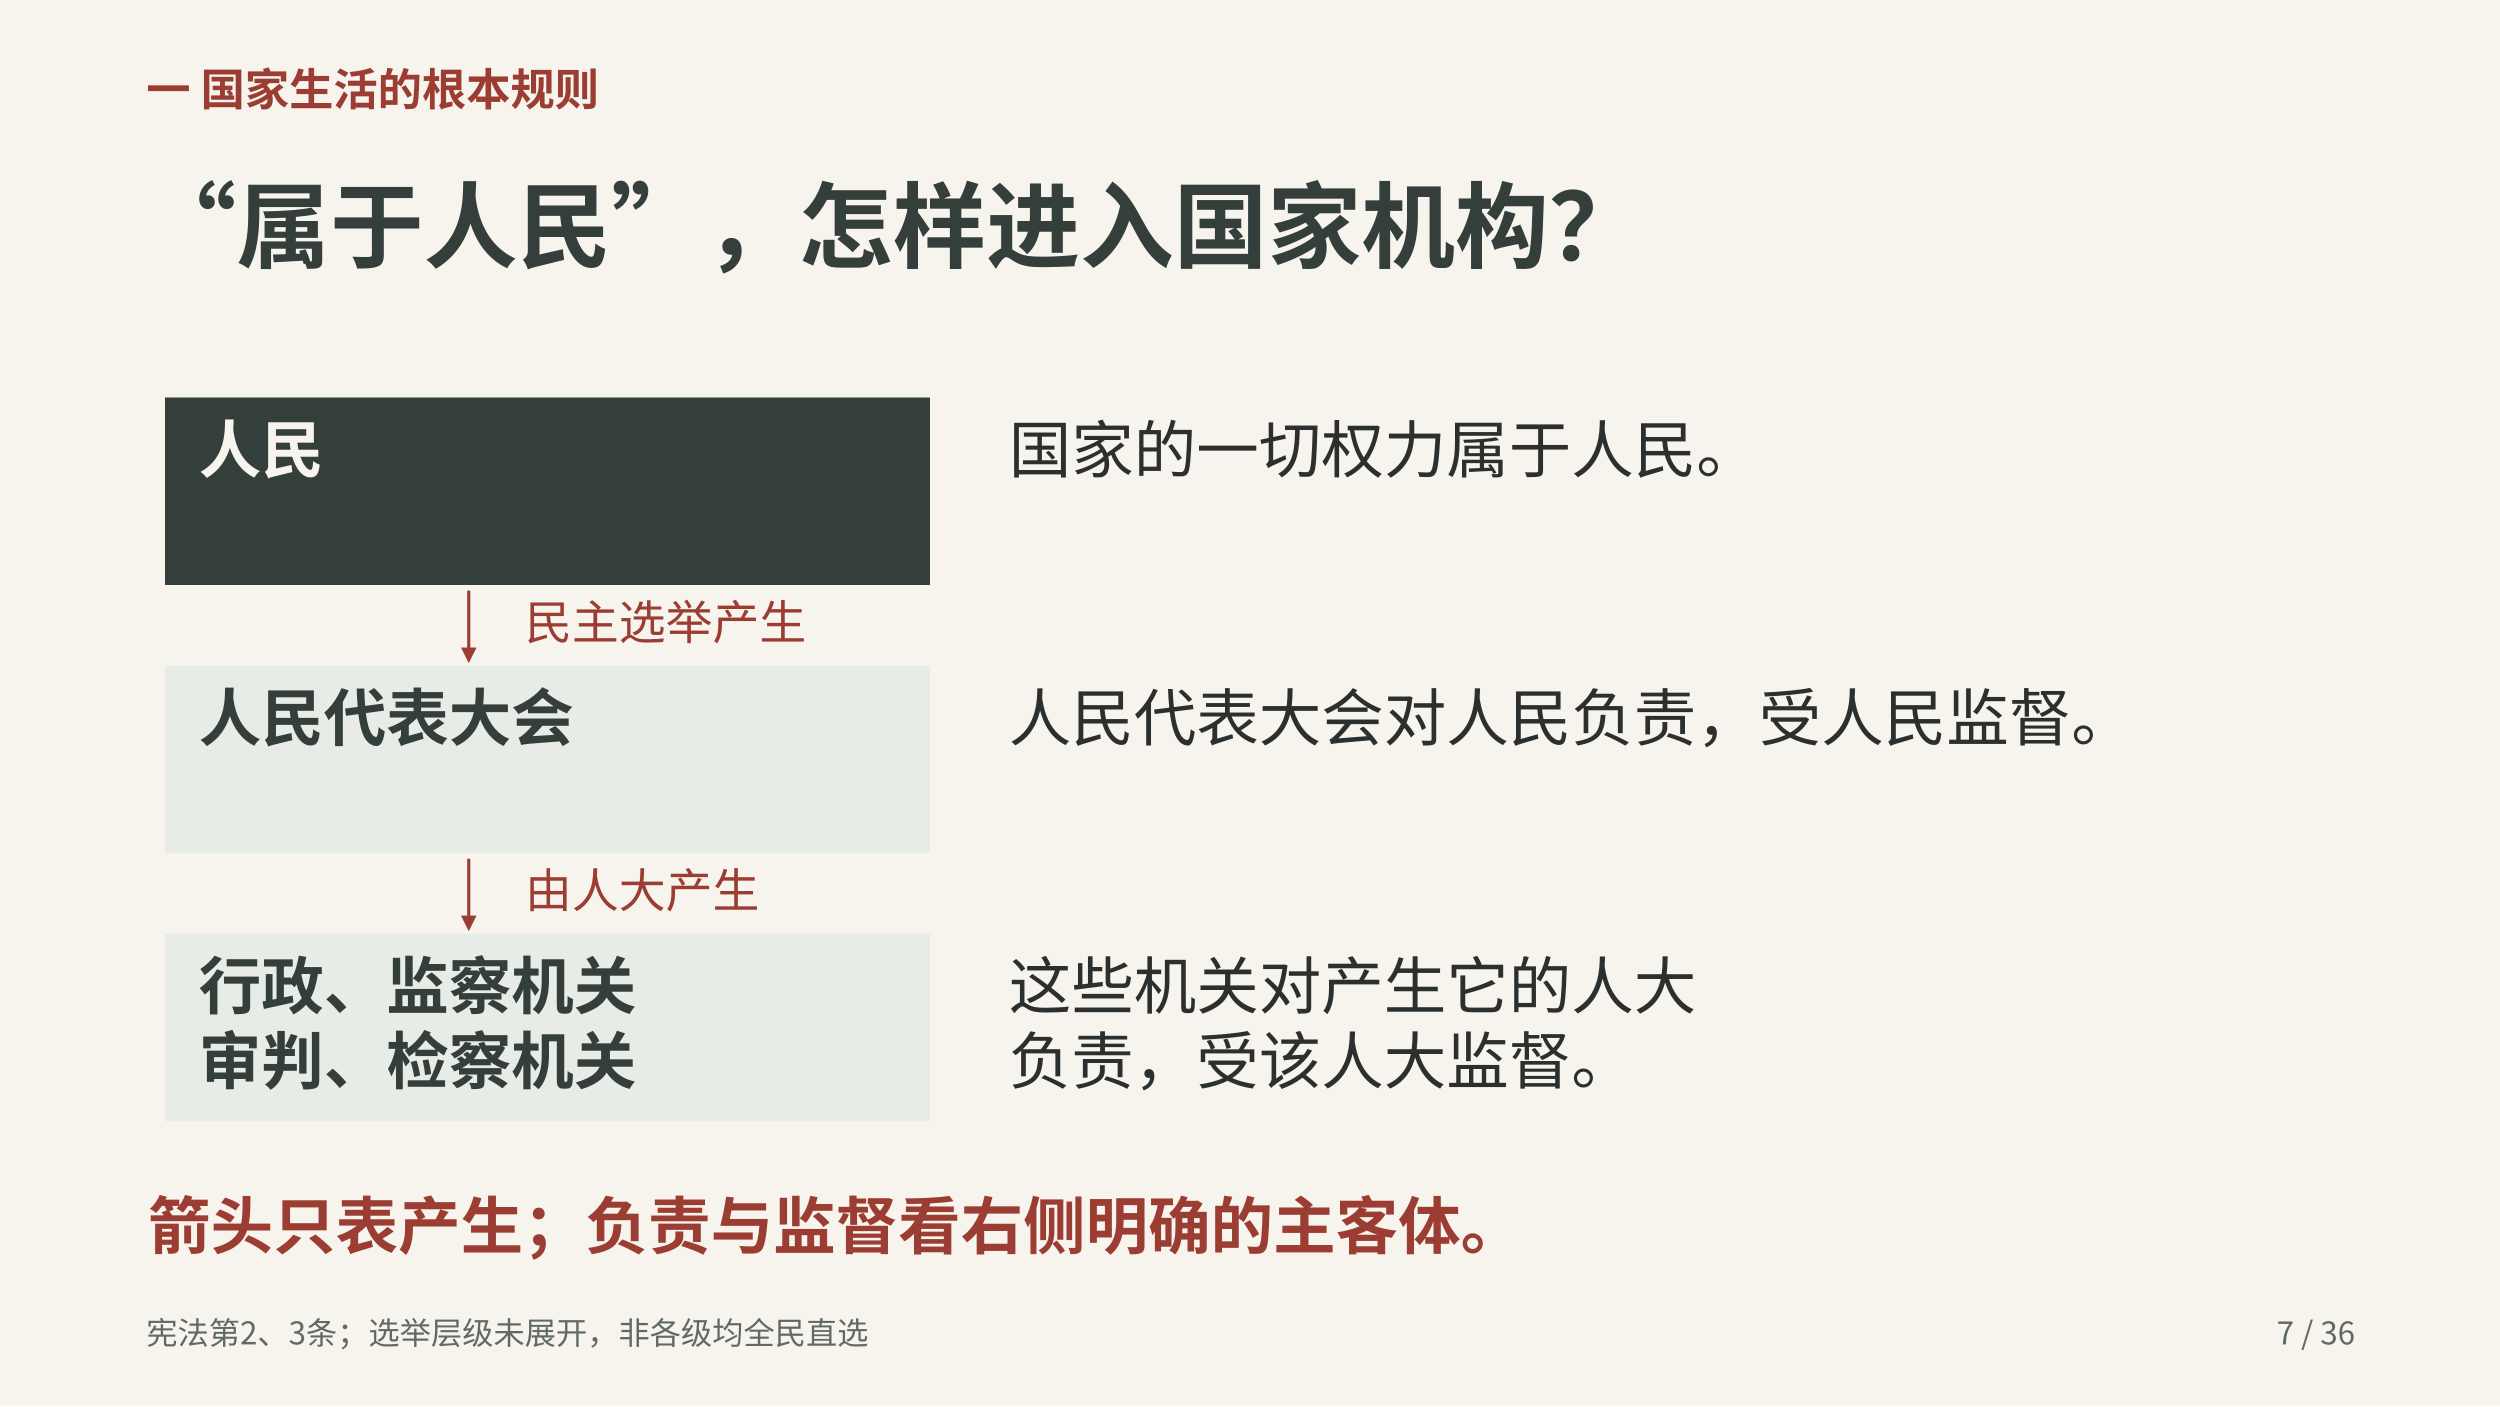
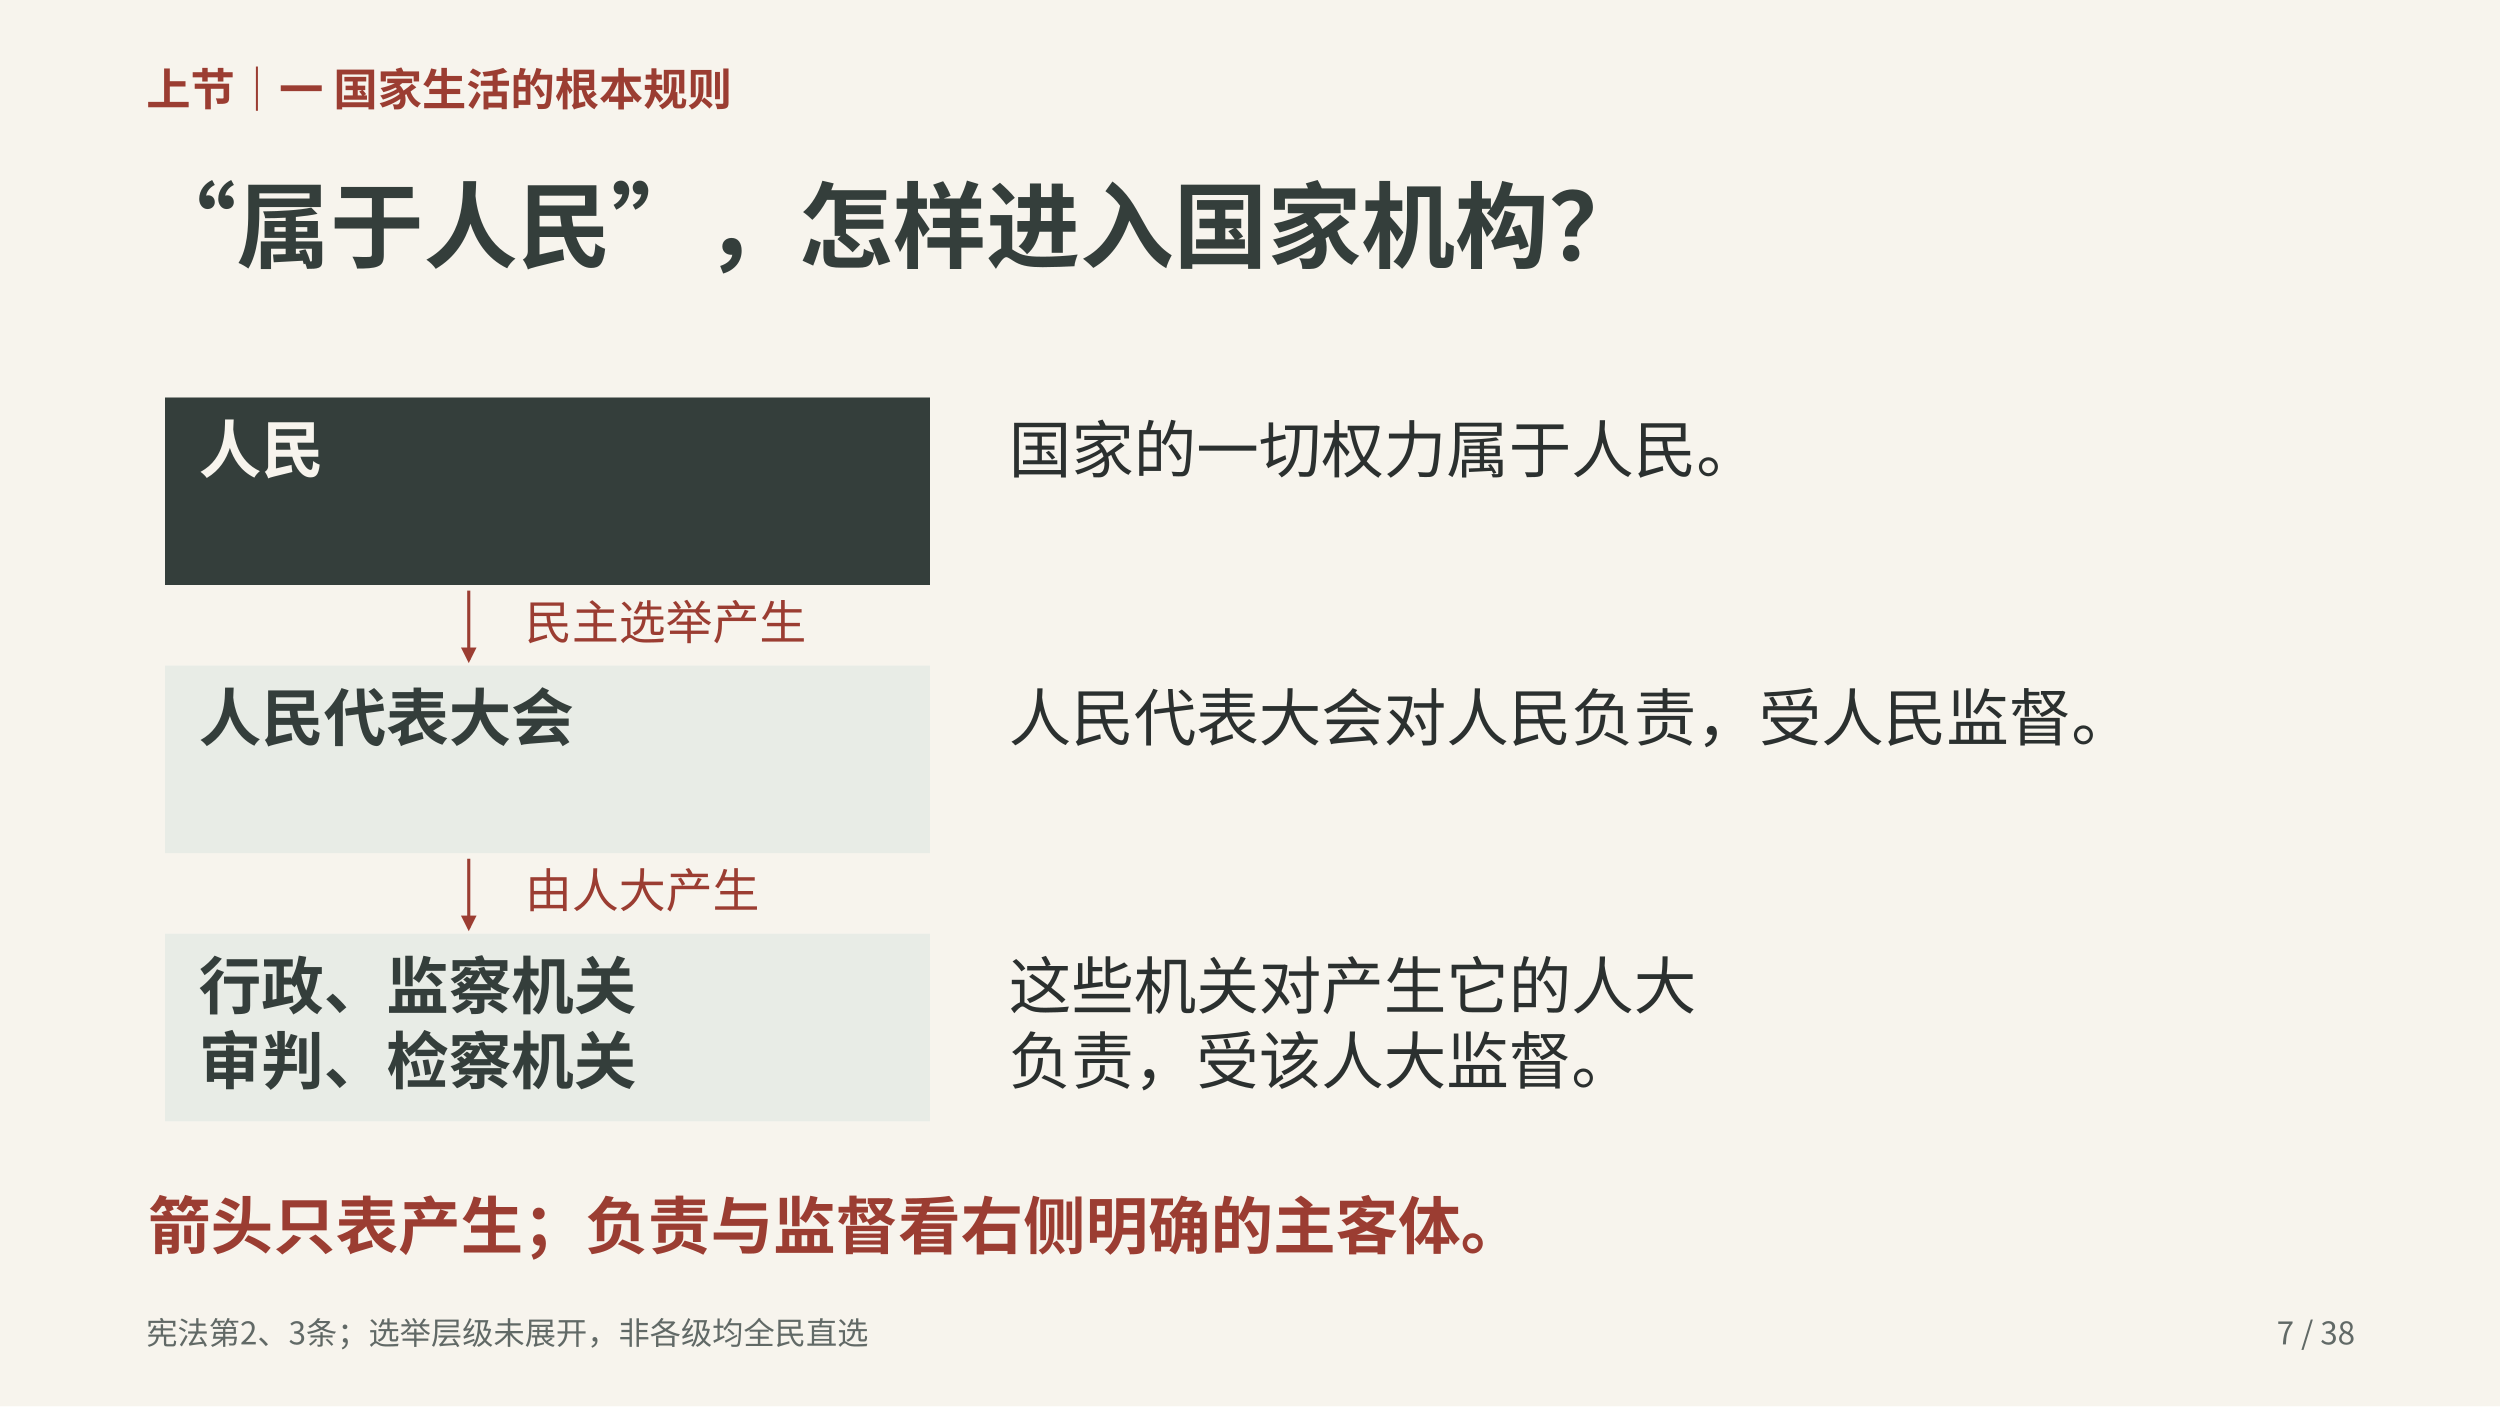
<svg xmlns="http://www.w3.org/2000/svg" viewBox="0 0 1600 900" width="1600" height="900">
  <defs>
    <marker id="arrow" viewBox="0 0 10 10" refX="8" refY="5" markerWidth="5" markerHeight="5" orient="auto-start-reverse">
      <path d="M 0 0 L 10 5 L 0 10 z" fill="#9B3D32" />
    </marker>
  </defs>
  <rect width="1600" height="900" fill="#F7F4ED" />
  <text x="93.6" y="67.5" font-family="Microsoft YaHei, Noto Sans CJK SC, sans-serif" font-size="28.333" font-weight="700" fill="#9B3D32" text-anchor="start">
-     <tspan x="93.6" dy="0">一 国家生活的根本规则</tspan>
+     <tspan x="93.6" dy="0">上节｜一 国家生活的根本规则</tspan>
  </text>
  <text x="91.2" y="166.8" font-family="Microsoft YaHei, Noto Sans CJK SC, sans-serif" font-size="60" font-weight="700" fill="#343E3B" text-anchor="start">
    <tspan x="91.2" dy="0">“属于人民”，怎样进入国家机构？</tspan>
  </text>
  <rect x="105.6" y="254.4" width="489.6" height="120" fill="#343E3B" />
  <text x="127.2" y="302.4" font-family="Microsoft YaHei, Noto Sans CJK SC, sans-serif" font-size="40" font-weight="700" fill="#F7F4ED" text-anchor="start">
    <tspan x="127.2" dy="0">人民</tspan>
  </text>
  <text x="645.6" y="302.4" font-family="Microsoft YaHei, Noto Sans CJK SC, sans-serif" font-size="40" font-weight="400" fill="#2B302F" text-anchor="start">
    <tspan x="645.6" dy="0">国家的一切权力属于人民。</tspan>
  </text>
  <line x1="300" y1="378" x2="300" y2="422.4" stroke="#9B3D32" stroke-width="2" marker-end="url(#arrow)" />
  <text x="336" y="409.2" font-family="Microsoft YaHei, Noto Sans CJK SC, sans-serif" font-size="30" font-weight="400" fill="#9B3D32" text-anchor="start">
    <tspan x="336" dy="0">民主选举产生</tspan>
  </text>
  <rect x="105.6" y="426" width="489.6" height="120" fill="#E8ECE6" />
  <text x="127.2" y="474" font-family="Microsoft YaHei, Noto Sans CJK SC, sans-serif" font-size="40" font-weight="700" fill="#343E3B" text-anchor="start">
    <tspan x="127.2" dy="0">人民代表大会</tspan>
  </text>
  <text x="645.6" y="474" font-family="Microsoft YaHei, Noto Sans CJK SC, sans-serif" font-size="40" font-weight="400" fill="#2B302F" text-anchor="start">
    <tspan x="645.6" dy="0">人民代表大会对人民负责，受人民监督。</tspan>
  </text>
  <line x1="300" y1="549.6" x2="300" y2="594" stroke="#9B3D32" stroke-width="2" marker-end="url(#arrow)" />
  <text x="336" y="580.8" font-family="Microsoft YaHei, Noto Sans CJK SC, sans-serif" font-size="30" font-weight="400" fill="#9B3D32" text-anchor="start">
    <tspan x="336" dy="0">由人大产生</tspan>
  </text>
  <rect x="105.6" y="597.6" width="489.6" height="120" fill="#E8ECE6" />
  <text x="127.2" y="645.6" font-family="Microsoft YaHei, Noto Sans CJK SC, sans-serif" font-size="40" font-weight="700" fill="#343E3B" text-anchor="start">
    <tspan x="127.2" dy="0">行政、监察机关</tspan>
    <tspan x="127.2" dy="48">审判、检察机关</tspan>
  </text>
  <text x="645.6" y="645.6" font-family="Microsoft YaHei, Noto Sans CJK SC, sans-serif" font-size="40" font-weight="400" fill="#2B302F" text-anchor="start">
    <tspan x="645.6" dy="0">这些机关对产生它的人大</tspan>
    <tspan x="645.6" dy="48">负责，受该人大监督。</tspan>
  </text>
  <text x="94.8" y="799.2" font-family="Microsoft YaHei, Noto Sans CJK SC, sans-serif" font-size="40" font-weight="700" fill="#9B3D32" text-anchor="start">
    <tspan x="94.8" dy="0">箭头只表产生；负责与监督看右侧明确的主客体。</tspan>
  </text>
  <text x="93.6" y="860.4" font-family="Microsoft YaHei, Noto Sans CJK SC, sans-serif" font-size="20" font-weight="400" fill="#616966" text-anchor="start">
    <tspan x="93.6" dy="0">宪法第2、3条；选举层级未展开，非各级均全民直选</tspan>
  </text>
  <text x="1507.2" y="860.4" font-family="Microsoft YaHei, Noto Sans CJK SC, sans-serif" font-size="20" font-weight="400" fill="#616966" text-anchor="end">
-     <tspan x="1507.2" dy="0">7 / 36</tspan>
+     <tspan x="1507.2" dy="0">7 / 38</tspan>
  </text>
</svg>
